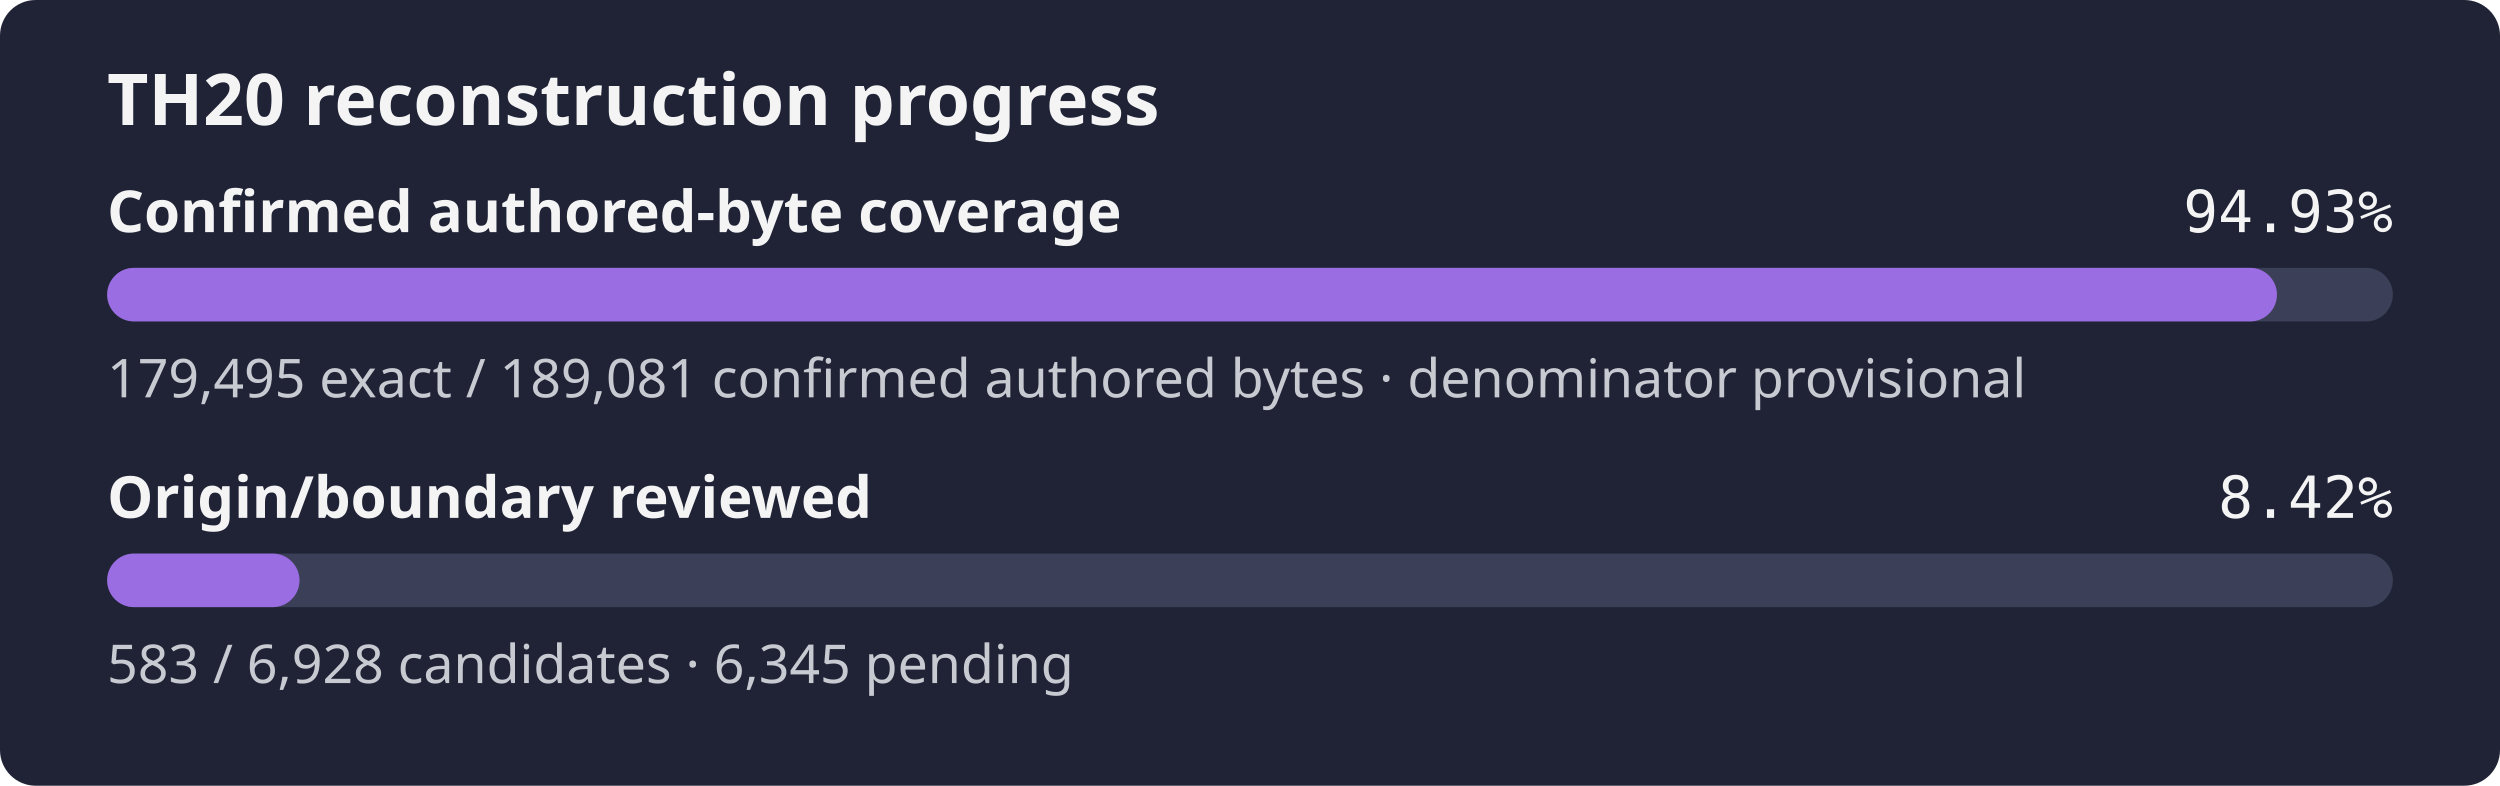
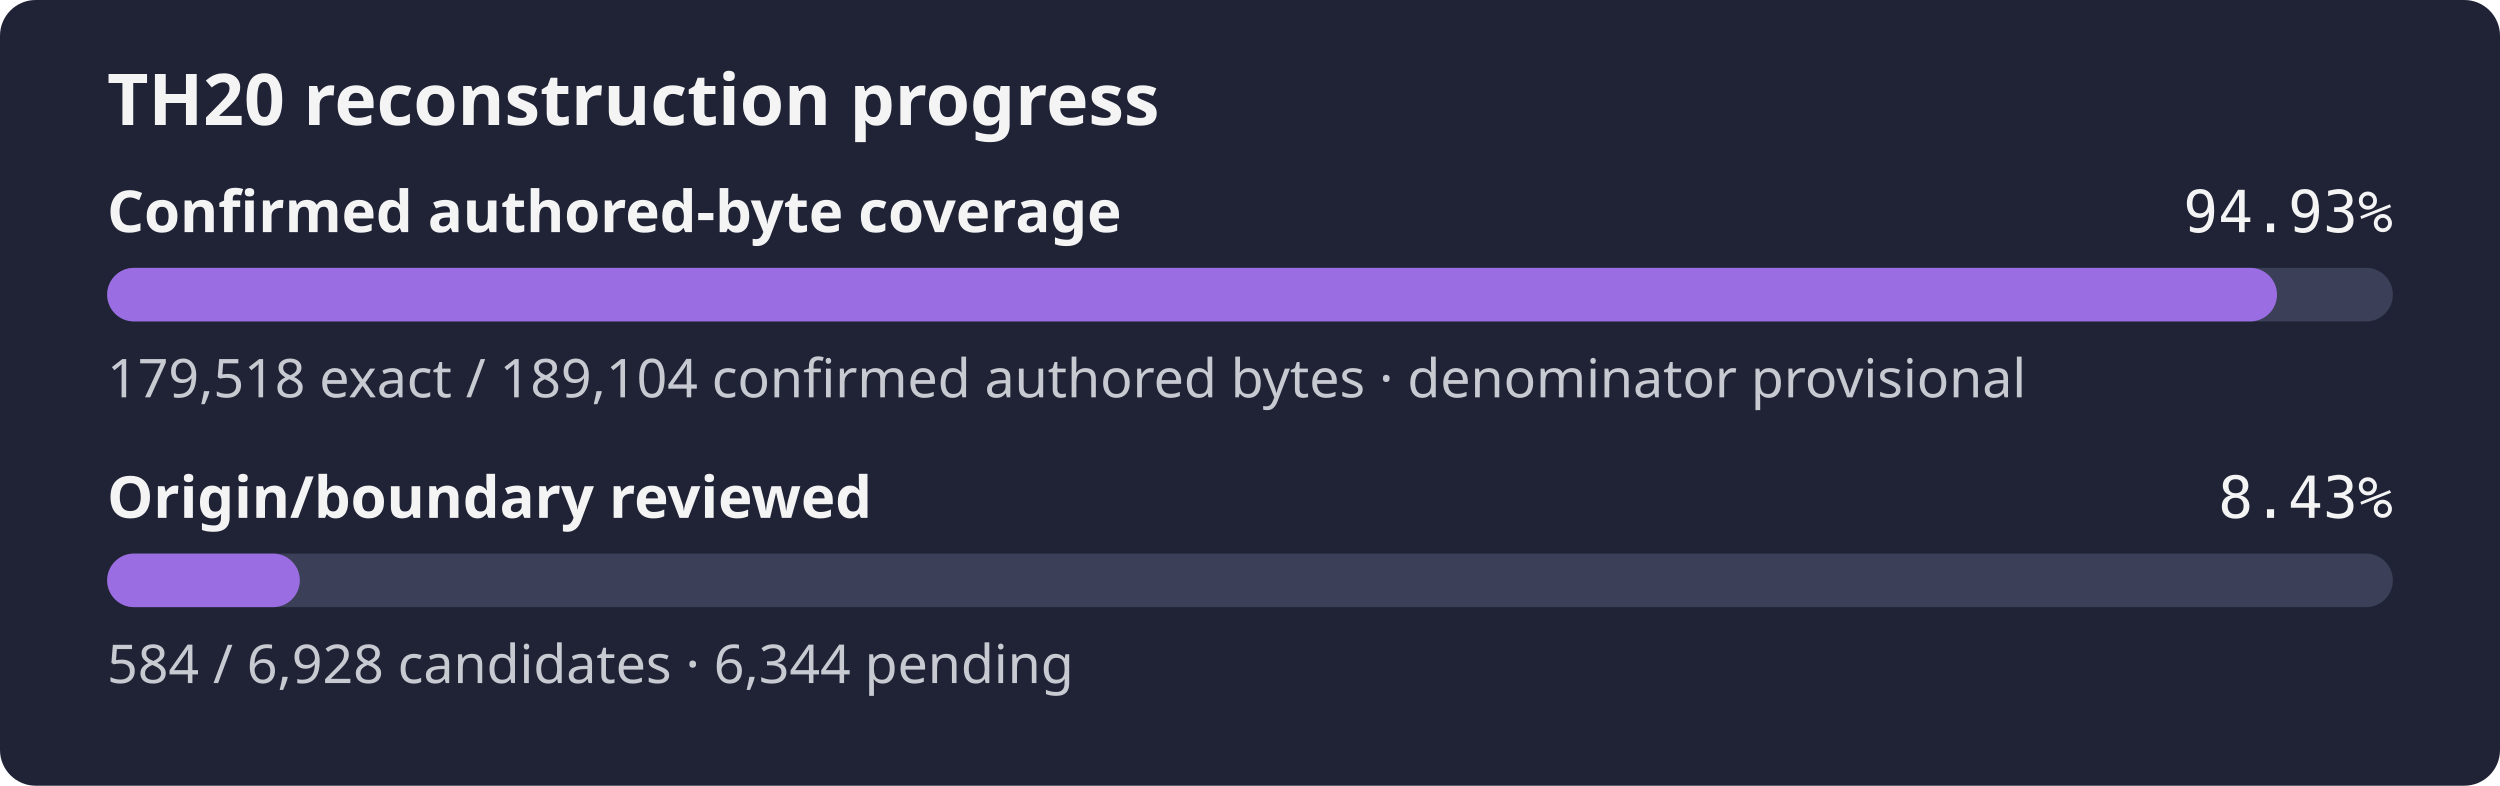
- <svg xmlns="http://www.w3.org/2000/svg" width="560" height="176" role="img" aria-label="TH20 reconstruction progress: 94.93% of the confirmed authored-byte set is exact, origin review 8.42%">
+ <svg xmlns="http://www.w3.org/2000/svg" width="560" height="176" role="img" aria-label="TH20 reconstruction progress: 94.93% of the confirmed authored-byte set is exact, origin review 8.43%">
  <rect width="560" height="176" rx="8" fill="#1f2335" />
  <text x="24" y="28" fill="#f4f4f5" font-family="sans-serif" font-size="16" font-weight="600">TH20 reconstruction progress</text>
  <text x="24" y="52" fill="#f4f4f5" font-family="sans-serif" font-size="13" font-weight="600">Confirmed authored-byte coverage</text>
  <text x="536" y="52" fill="#f4f4f5" text-anchor="end" font-family="monospace" font-size="13">94.93%</text>
  <rect x="24" y="60" width="512" height="12" rx="6" fill="#3b4058" />
-   <rect x="24" y="60" width="486.04" height="12" rx="6" fill="#9b6de3" />
-   <text x="24" y="89" fill="#c8cad2" font-family="sans-serif" font-size="12">179,495 exact / 189,081 confirmed authored bytes · denominator provisional</text>
+   <rect x="24" y="60" width="486.05" height="12" rx="6" fill="#9b6de3" />
+   <text x="24" y="89" fill="#c8cad2" font-family="sans-serif" font-size="12">179,518 exact / 189,104 confirmed authored bytes · denominator provisional</text>
  <text x="24" y="116" fill="#f4f4f5" font-family="sans-serif" font-size="13" font-weight="600">Origin/boundary reviewed</text>
-   <text x="536" y="116" fill="#f4f4f5" text-anchor="end" font-family="monospace" font-size="13">8.42%</text>
+   <text x="536" y="116" fill="#f4f4f5" text-anchor="end" font-family="monospace" font-size="13">8.43%</text>
  <rect x="24" y="124" width="512" height="12" rx="6" fill="#3b4058" />
-   <rect x="24" y="124" width="43.09" height="12" rx="6" fill="#9b6de3" />
-   <text x="24" y="153" fill="#c8cad2" font-family="sans-serif" font-size="12">583 / 6,928 candidates · 6,345 pending</text>
+   <rect x="24" y="124" width="43.16" height="12" rx="6" fill="#9b6de3" />
+   <text x="24" y="153" fill="#c8cad2" font-family="sans-serif" font-size="12">584 / 6,928 candidates · 6,344 pending</text>
</svg>
